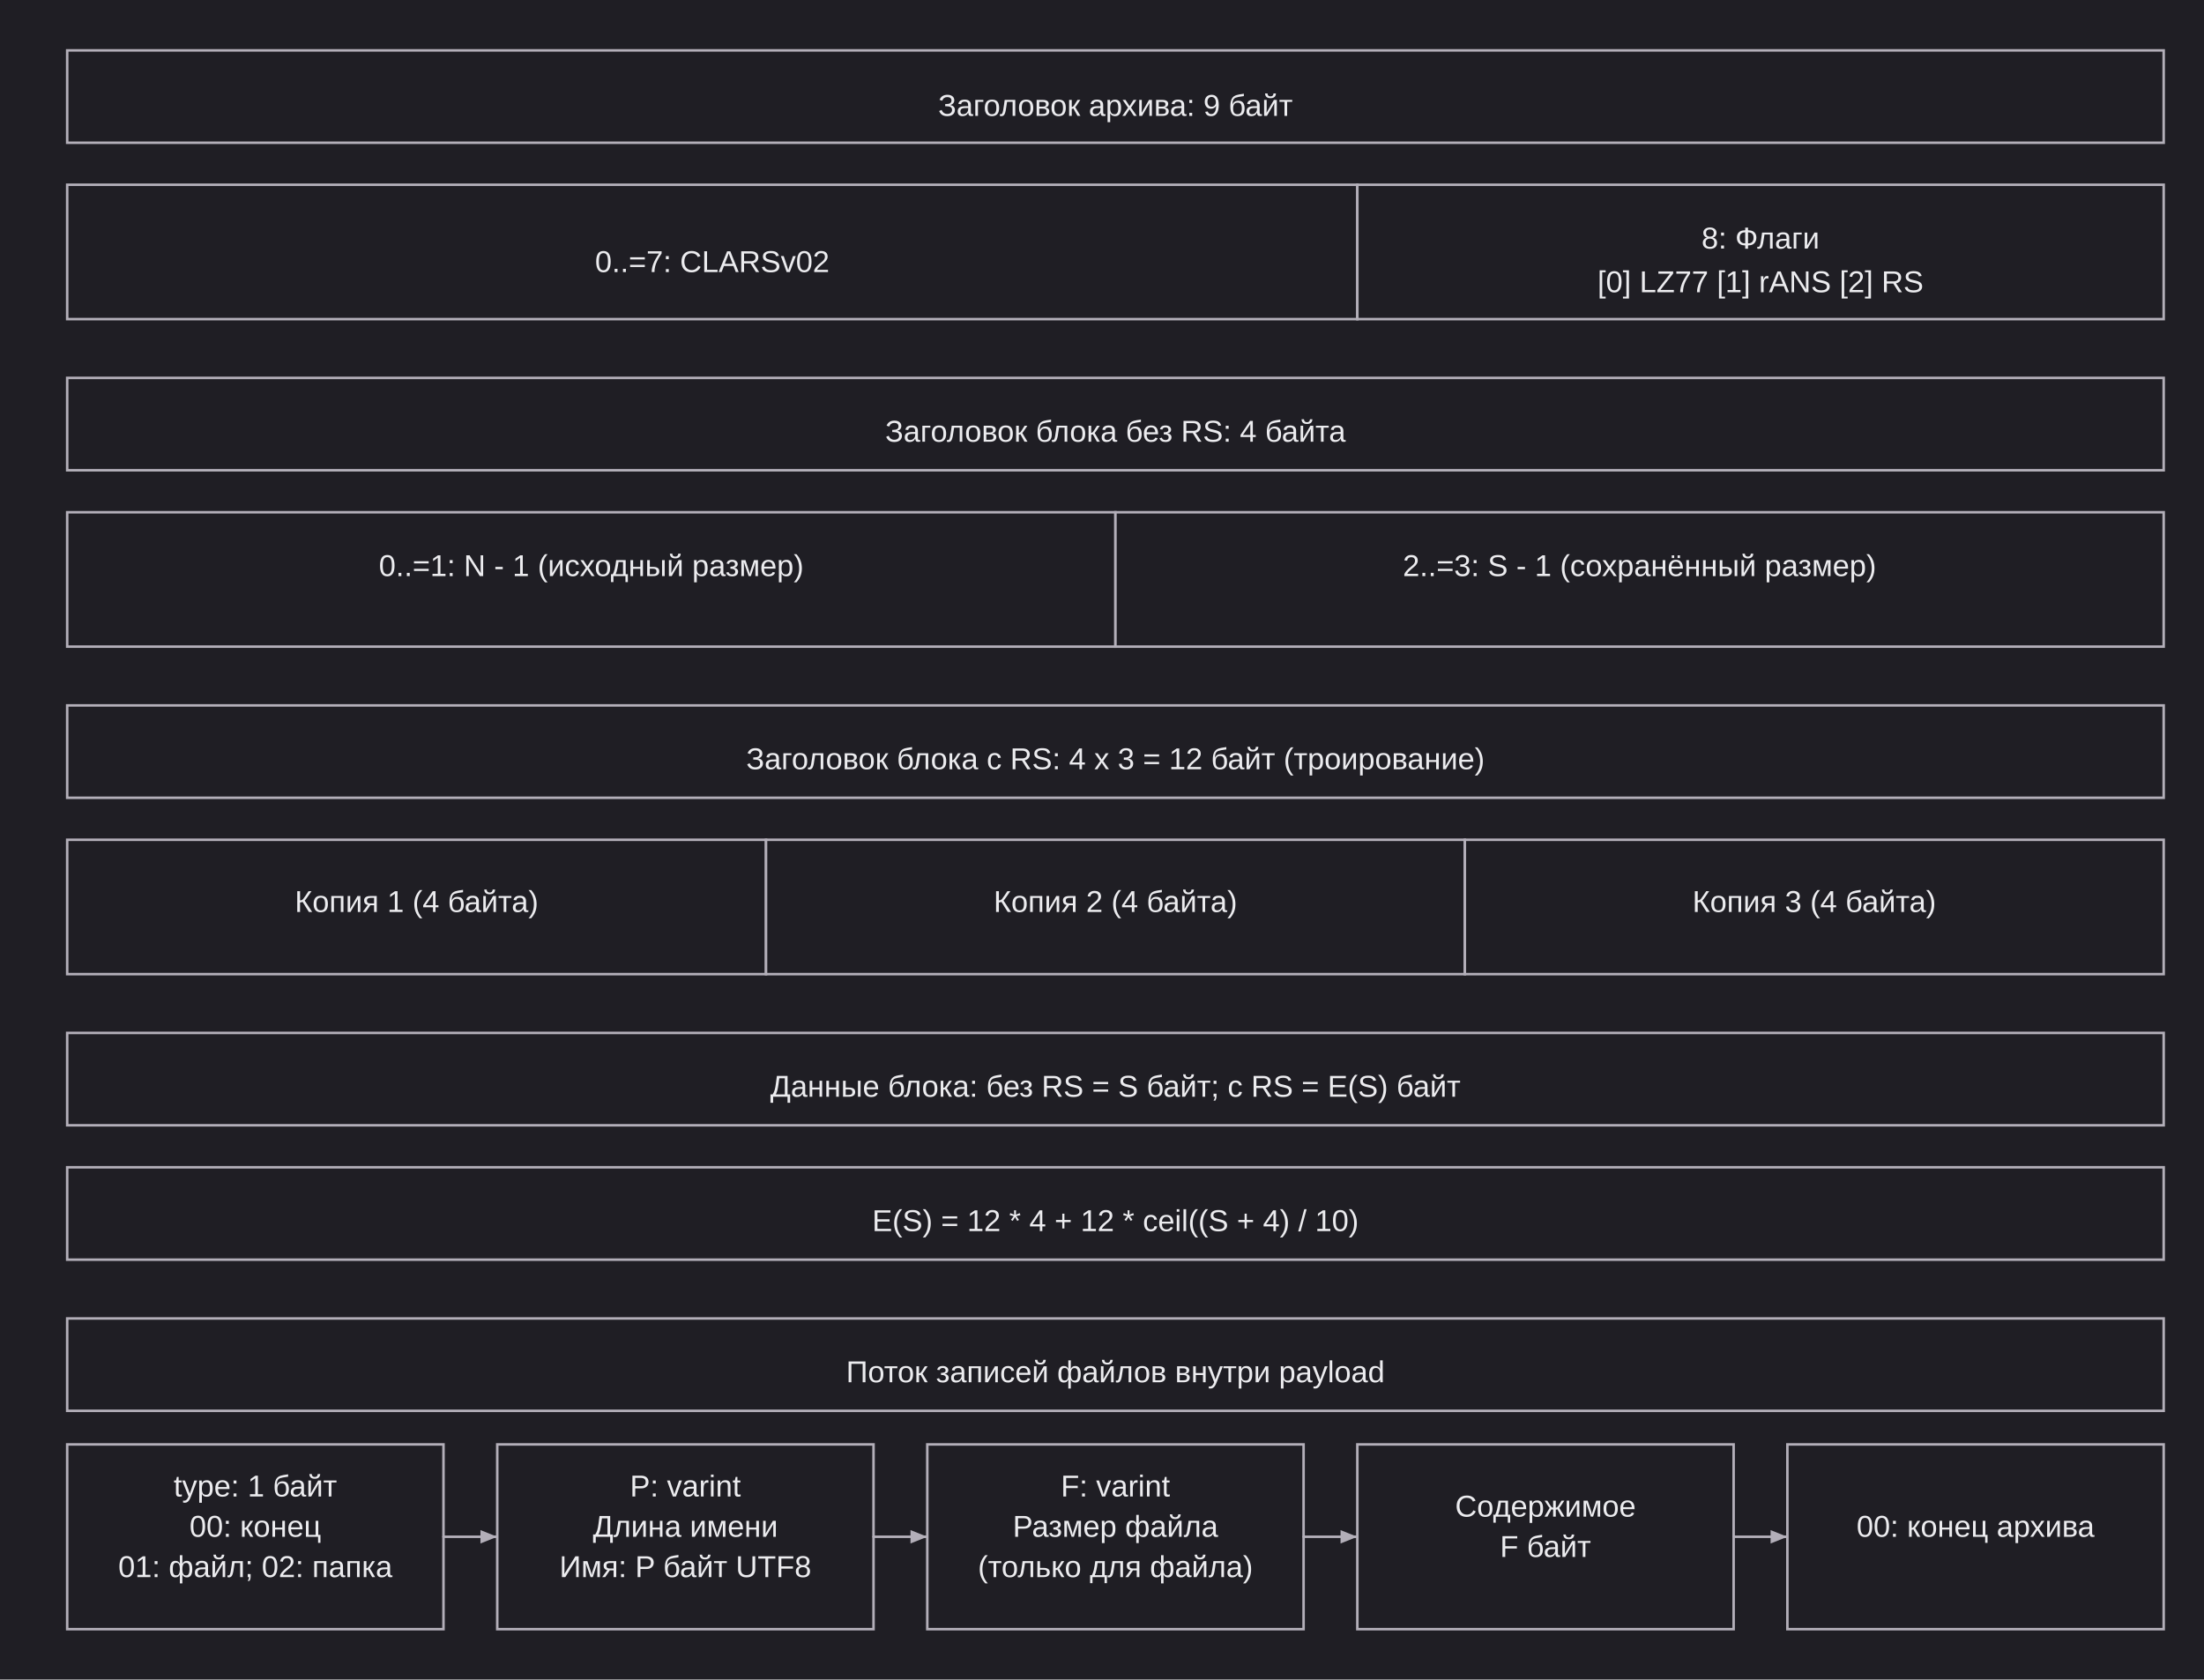
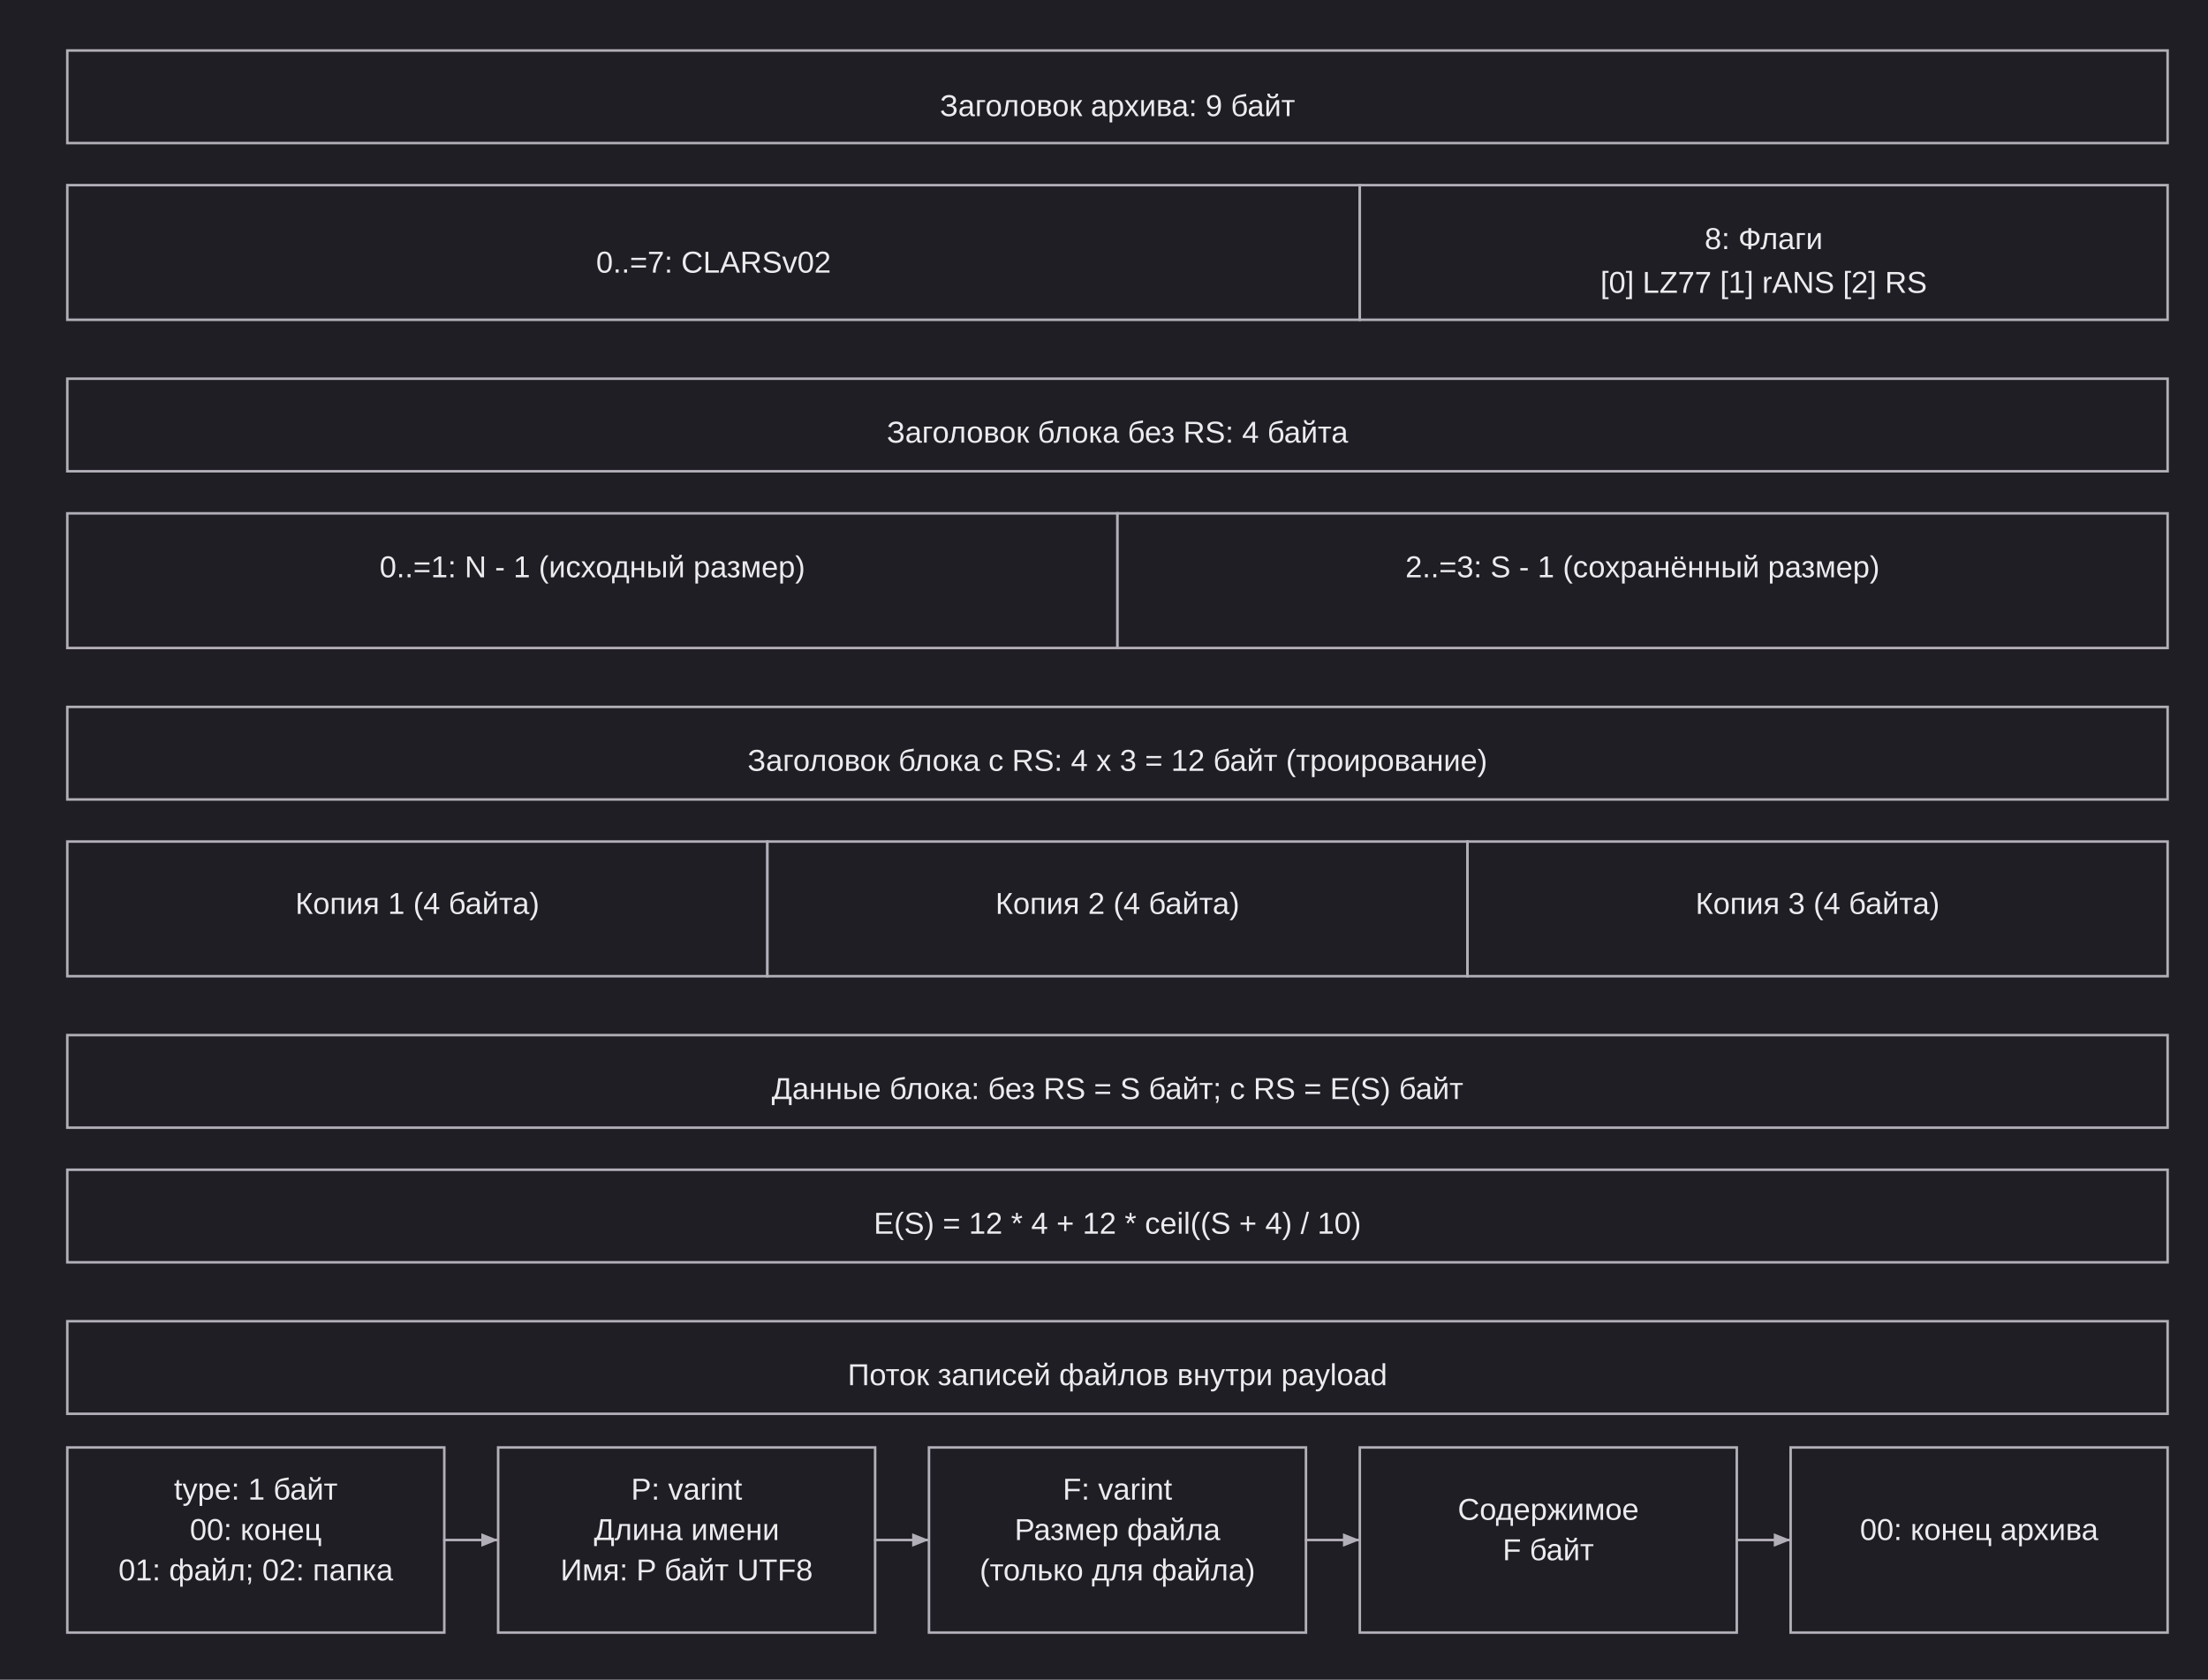
- <svg xmlns="http://www.w3.org/2000/svg" width="1312" height="1000" viewBox="0 0 1312 1000">
+ <svg xmlns="http://www.w3.org/2000/svg" width="1312" height="998" viewBox="0 0 1312 998">
  <defs>
    <marker id="arrow" viewBox="0 0 10 10" refX="10" refY="5" markerWidth="10" markerHeight="10" markerUnits="userSpaceOnUse" orient="auto">
      <path d="M 0 1 L 10 5 L 0 9 Z" fill="#b3afb9" />
    </marker>
  </defs>
-   <rect x="0" y="0" width="1312" height="1000" fill="#1f1e24" />
+   <rect x="0" y="0.0" width="1312" height="998.0" fill="#1f1e24" />
  <g id="drawing">
    <rect x="40" y="30" width="1248" height="55" fill="#1f1e24" stroke="#b3afb9" stroke-width="1.5" />
    <text x="664" y="69" text-anchor="middle" font-family="Arial" font-size="18px" fill="#ececef">Заголовок архива: 9 байт</text>
    <rect x="40" y="110" width="768" height="80" fill="#1f1e24" stroke="#b3afb9" stroke-width="1.5" />
    <text x="424" y="162" text-anchor="middle" font-family="Arial" font-size="18px" fill="#ececef">0..=7: CLARSv02</text>
    <rect x="808" y="110" width="480" height="80" fill="#1f1e24" stroke="#b3afb9" stroke-width="1.5" />
    <text x="1048" y="148" text-anchor="middle" font-family="Arial" font-size="18px" fill="#ececef">8: Флаги</text>
    <text x="1048" y="174" text-anchor="middle" font-family="Arial" font-size="18px" fill="#ececef">[0] LZ77 [1] rANS [2] RS</text>
    <rect x="40" y="225" width="1248" height="55" fill="#1f1e24" stroke="#b3afb9" stroke-width="1.5" />
    <text x="664" y="263" text-anchor="middle" font-family="Arial" font-size="18px" fill="#ececef">Заголовок блока без RS: 4 байта</text>
    <rect x="40" y="305" width="624" height="80" fill="#1f1e24" stroke="#b3afb9" stroke-width="1.5" />
    <text x="352" y="343" text-anchor="middle" font-family="Arial" font-size="18px" fill="#ececef">0..=1: N - 1 (исходный размер)</text>
    <rect x="664" y="305" width="624" height="80" fill="#1f1e24" stroke="#b3afb9" stroke-width="1.5" />
    <text x="976" y="343" text-anchor="middle" font-family="Arial" font-size="18px" fill="#ececef">2..=3: S - 1 (сохранённый размер)</text>
    <rect x="40" y="420" width="1248" height="55" fill="#1f1e24" stroke="#b3afb9" stroke-width="1.5" />
    <text x="664" y="458" text-anchor="middle" font-family="Arial" font-size="18px" fill="#ececef">Заголовок блока с RS: 4 x 3 = 12 байт (троирование)</text>
    <rect x="40" y="500" width="416" height="80" fill="#1f1e24" stroke="#b3afb9" stroke-width="1.5" />
    <text x="248" y="543" text-anchor="middle" font-family="Arial" font-size="18px" fill="#ececef">Копия 1 (4 байта)</text>
    <rect x="456" y="500" width="416" height="80" fill="#1f1e24" stroke="#b3afb9" stroke-width="1.5" />
    <text x="664" y="543" text-anchor="middle" font-family="Arial" font-size="18px" fill="#ececef">Копия 2 (4 байта)</text>
    <rect x="872" y="500" width="416" height="80" fill="#1f1e24" stroke="#b3afb9" stroke-width="1.5" />
    <text x="1080" y="543" text-anchor="middle" font-family="Arial" font-size="18px" fill="#ececef">Копия 3 (4 байта)</text>
    <rect x="40" y="615" width="1248" height="55" fill="#1f1e24" stroke="#b3afb9" stroke-width="1.5" />
    <text x="664" y="653" text-anchor="middle" font-family="Arial" font-size="18px" fill="#ececef">Данные блока: без RS = S байт; с RS = E(S) байт</text>
    <rect x="40" y="695" width="1248" height="55" fill="#1f1e24" stroke="#b3afb9" stroke-width="1.5" />
    <text x="664" y="733" text-anchor="middle" font-family="Arial" font-size="18px" fill="#ececef">E(S) = 12 * 4 + 12 * ceil((S + 4) / 10)</text>
    <rect x="40" y="785" width="1248" height="55" fill="#1f1e24" stroke="#b3afb9" stroke-width="1.5" />
    <text x="664" y="823" text-anchor="middle" font-family="Arial" font-size="18px" fill="#ececef">Поток записей файлов внутри payload</text>
    <rect x="40" y="860" width="224" height="110" fill="#1f1e24" stroke="#b3afb9" stroke-width="1.5" />
    <path d="M 264 915 L 296 915" fill="none" stroke="#b3afb9" stroke-width="1.5" stroke-linecap="round" marker-end="url(#arrow)" />
    <rect x="296" y="860" width="224" height="110" fill="#1f1e24" stroke="#b3afb9" stroke-width="1.5" />
    <path d="M 520 915 L 552 915" fill="none" stroke="#b3afb9" stroke-width="1.5" stroke-linecap="round" marker-end="url(#arrow)" />
    <rect x="552" y="860" width="224" height="110" fill="#1f1e24" stroke="#b3afb9" stroke-width="1.5" />
    <path d="M 776 915 L 808 915" fill="none" stroke="#b3afb9" stroke-width="1.5" stroke-linecap="round" marker-end="url(#arrow)" />
    <rect x="808" y="860" width="224" height="110" fill="#1f1e24" stroke="#b3afb9" stroke-width="1.5" />
    <path d="M 1032 915 L 1064 915" fill="none" stroke="#b3afb9" stroke-width="1.5" stroke-linecap="round" marker-end="url(#arrow)" />
    <rect x="1064" y="860" width="224" height="110" fill="#1f1e24" stroke="#b3afb9" stroke-width="1.5" />
    <text x="152" y="891" text-anchor="middle" font-family="Arial" font-size="18px" fill="#ececef">type: 1 байт</text>
    <text x="152" y="915" text-anchor="middle" font-family="Arial" font-size="18px" fill="#ececef">00: конец</text>
    <text x="152" y="939" text-anchor="middle" font-family="Arial" font-size="18px" fill="#ececef">01: файл; 02: папка</text>
    <text x="408" y="891" text-anchor="middle" font-family="Arial" font-size="18px" fill="#ececef">P: varint</text>
    <text x="408" y="915" text-anchor="middle" font-family="Arial" font-size="18px" fill="#ececef">Длина имени</text>
    <text x="408" y="939" text-anchor="middle" font-family="Arial" font-size="18px" fill="#ececef">Имя: P байт UTF8</text>
    <text x="664" y="891" text-anchor="middle" font-family="Arial" font-size="18px" fill="#ececef">F: varint</text>
    <text x="664" y="915" text-anchor="middle" font-family="Arial" font-size="18px" fill="#ececef">Размер файла</text>
    <text x="664" y="939" text-anchor="middle" font-family="Arial" font-size="18px" fill="#ececef">(только для файла)</text>
    <text x="920" y="903" text-anchor="middle" font-family="Arial" font-size="18px" fill="#ececef">Содержимое</text>
    <text x="920" y="927" text-anchor="middle" font-family="Arial" font-size="18px" fill="#ececef">F байт</text>
    <text x="1176" y="915" text-anchor="middle" font-family="Arial" font-size="18px" fill="#ececef">00: конец архива</text>
  </g>
</svg>
